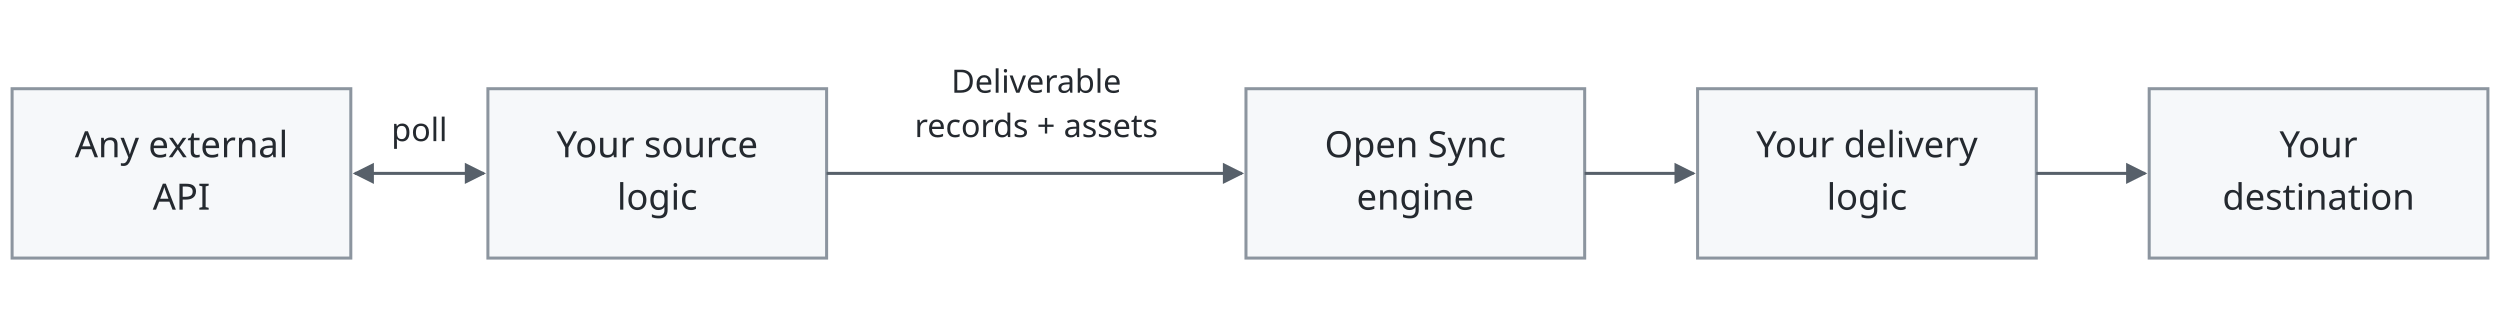
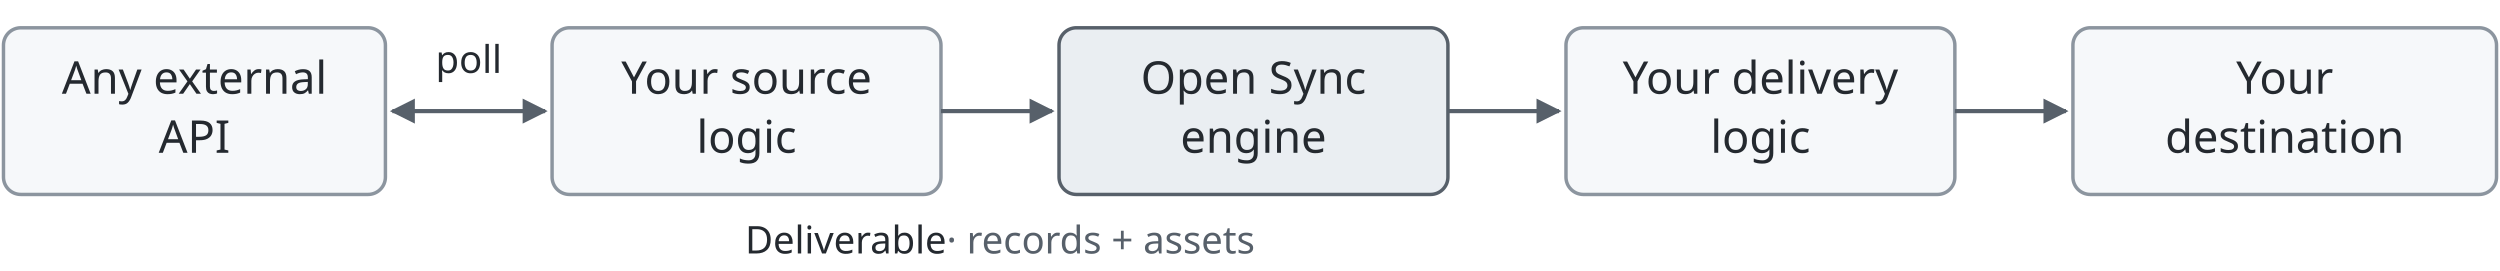
- <svg xmlns="http://www.w3.org/2000/svg" width="1240" height="164" viewBox="0 0 1240 164" role="img" aria-labelledby="title description">
+ <svg xmlns="http://www.w3.org/2000/svg" width="720" height="78" viewBox="0 0 720 78" role="img" aria-labelledby="title description">
  <style>
-     text { fill: #24292f; font: 18px system-ui, sans-serif; text-anchor: middle; }
-     .node { fill: #f6f8fa; stroke: #8c959f; stroke-width: 1.5; }
-     .edge { fill: none; stroke: #57606a; stroke-width: 1.5; marker-end: url(#arrow); }
+     text { fill: #24292f; font: 13px system-ui, sans-serif; text-anchor: middle; }
+     .node { fill: #f6f8fa; stroke: #8c959f; }
+     .engine { fill: #eaeef2; stroke: #57606a; }
+     .edge { fill: none; stroke: #57606a; stroke-width: 1.2; marker-end: url(#arrow); }
    .arrow { fill: #57606a; }
-     .label { font-size: 16px; }
+     .label { font-size: 11px; }
+     .detail { fill: #57606a; font-size: 11px; }
    @media (prefers-color-scheme: dark) {
      text { fill: #e6edf3; }
      .node { fill: #161b22; stroke: #8b949e; }
+       .engine { fill: #21262d; stroke: #c9d1d9; }
      .edge { stroke: #8b949e; }
      .arrow { fill: #8b949e; }
+       .detail { fill: #8b949e; }
    }
  </style>
  <defs>
-     <marker id="arrow" viewBox="0 0 10 10" refX="9" refY="5" markerWidth="7" markerHeight="7" orient="auto-start-reverse">
+     <marker id="arrow" viewBox="0 0 10 10" refX="9" refY="5" markerWidth="6" markerHeight="6" orient="auto-start-reverse">
      <path class="arrow" d="M0 0 10 5 0 10Z" />
    </marker>
  </defs>
-   <rect class="node" x="6" y="44" width="168" height="84" />
-   <rect class="node" x="242" y="44" width="168" height="84" />
-   <rect class="node" x="618" y="44" width="168" height="84" />
-   <rect class="node" x="842" y="44" width="168" height="84" />
-   <rect class="node" x="1066" y="44" width="168" height="84" />
-   <path class="edge" d="M176 86H240" marker-start="url(#arrow)" />
-   <path class="edge" d="M410 86H616" />
-   <path class="edge" d="M786 86H840" />
-   <path class="edge" d="M1010 86H1064" />
-   <text x="90" y="78">Any external</text>
-   <text x="90" y="104">API</text>
-   <text x="326" y="78">Your source</text>
-   <text x="326" y="104">logic</text>
-   <text x="702" y="78">Open Sync</text>
-   <text x="702" y="104">engine</text>
-   <text x="926" y="78">Your delivery</text>
-   <text x="926" y="104">logic</text>
-   <text x="1150" y="78">Your</text>
-   <text x="1150" y="104">destination</text>
-   <text class="label" x="208" y="70">poll</text>
-   <text class="label" x="514" y="46">Deliverable</text>
-   <text class="label" x="514" y="68">records + assets</text>
+   <rect class="node" x="1" y="8" width="110" height="48" rx="5" />
+   <rect class="node" x="159" y="8" width="112" height="48" rx="5" />
+   <rect class="node engine" x="305" y="8" width="112" height="48" rx="5" />
+   <rect class="node" x="451" y="8" width="112" height="48" rx="5" />
+   <rect class="node" x="597" y="8" width="122" height="48" rx="5" />
+   <path class="edge" d="M113 32H157" marker-start="url(#arrow)" />
+   <path class="edge" d="M271 32H303" />
+   <path class="edge" d="M417 32H449" />
+   <path class="edge" d="M563 32H595" />
+   <text x="56" y="27">Any external</text>
+   <text x="56" y="44">API</text>
+   <text x="215" y="27">Your source</text>
+   <text x="215" y="44">logic</text>
+   <text x="361" y="27">Open Sync</text>
+   <text x="361" y="44">engine</text>
+   <text x="507" y="27">Your delivery</text>
+   <text x="507" y="44">logic</text>
+   <text x="658" y="27">Your</text>
+   <text x="658" y="44">destination</text>
+   <text class="label" x="135" y="21">poll</text>
+   <text class="label" x="288" y="73">Deliverable<tspan class="detail"> · records + assets</tspan>
+   </text>
</svg>
